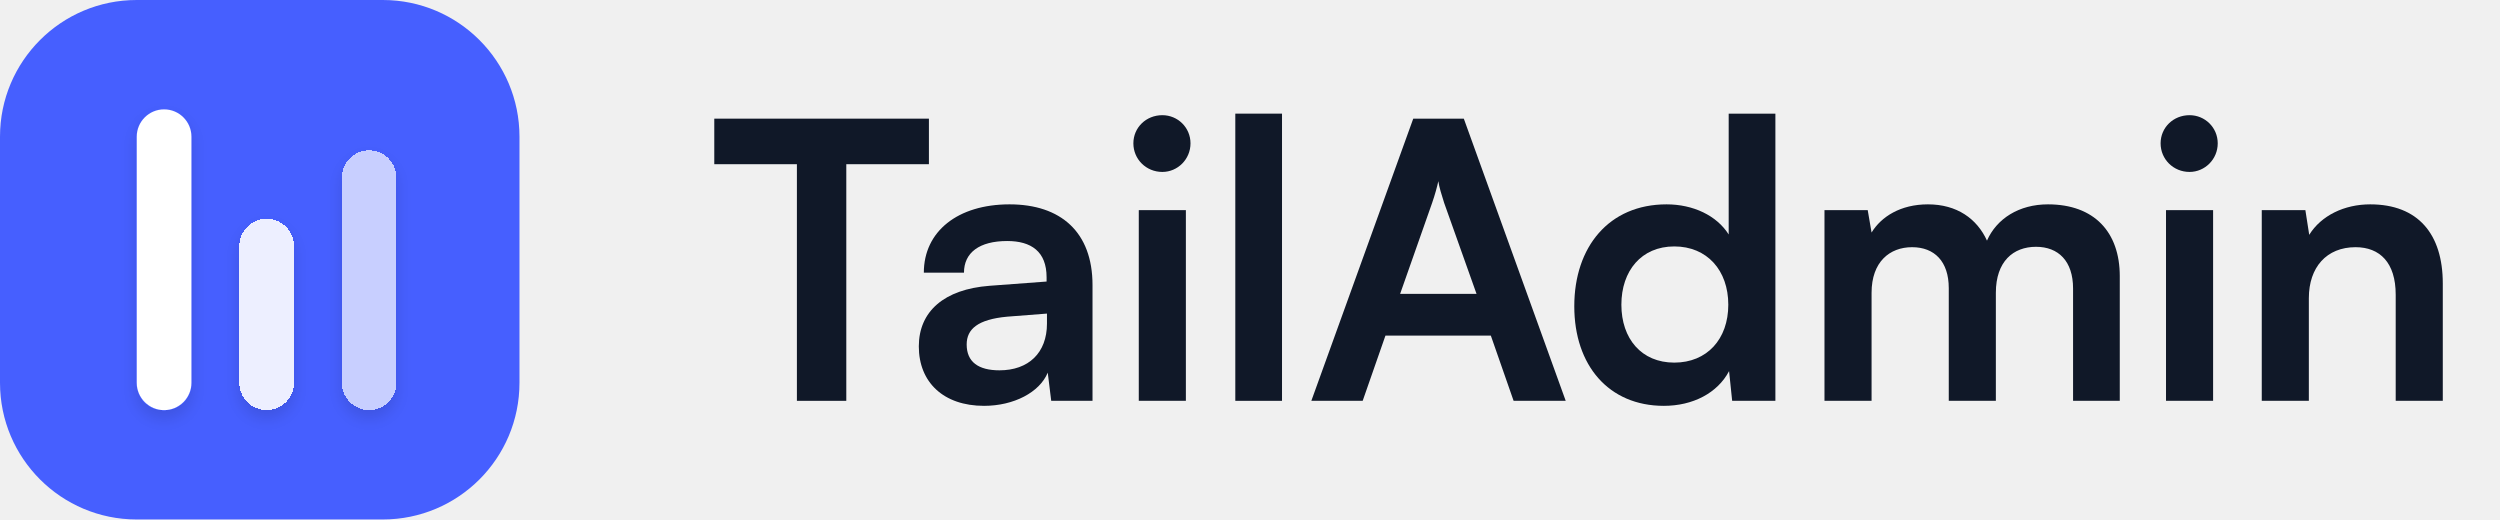
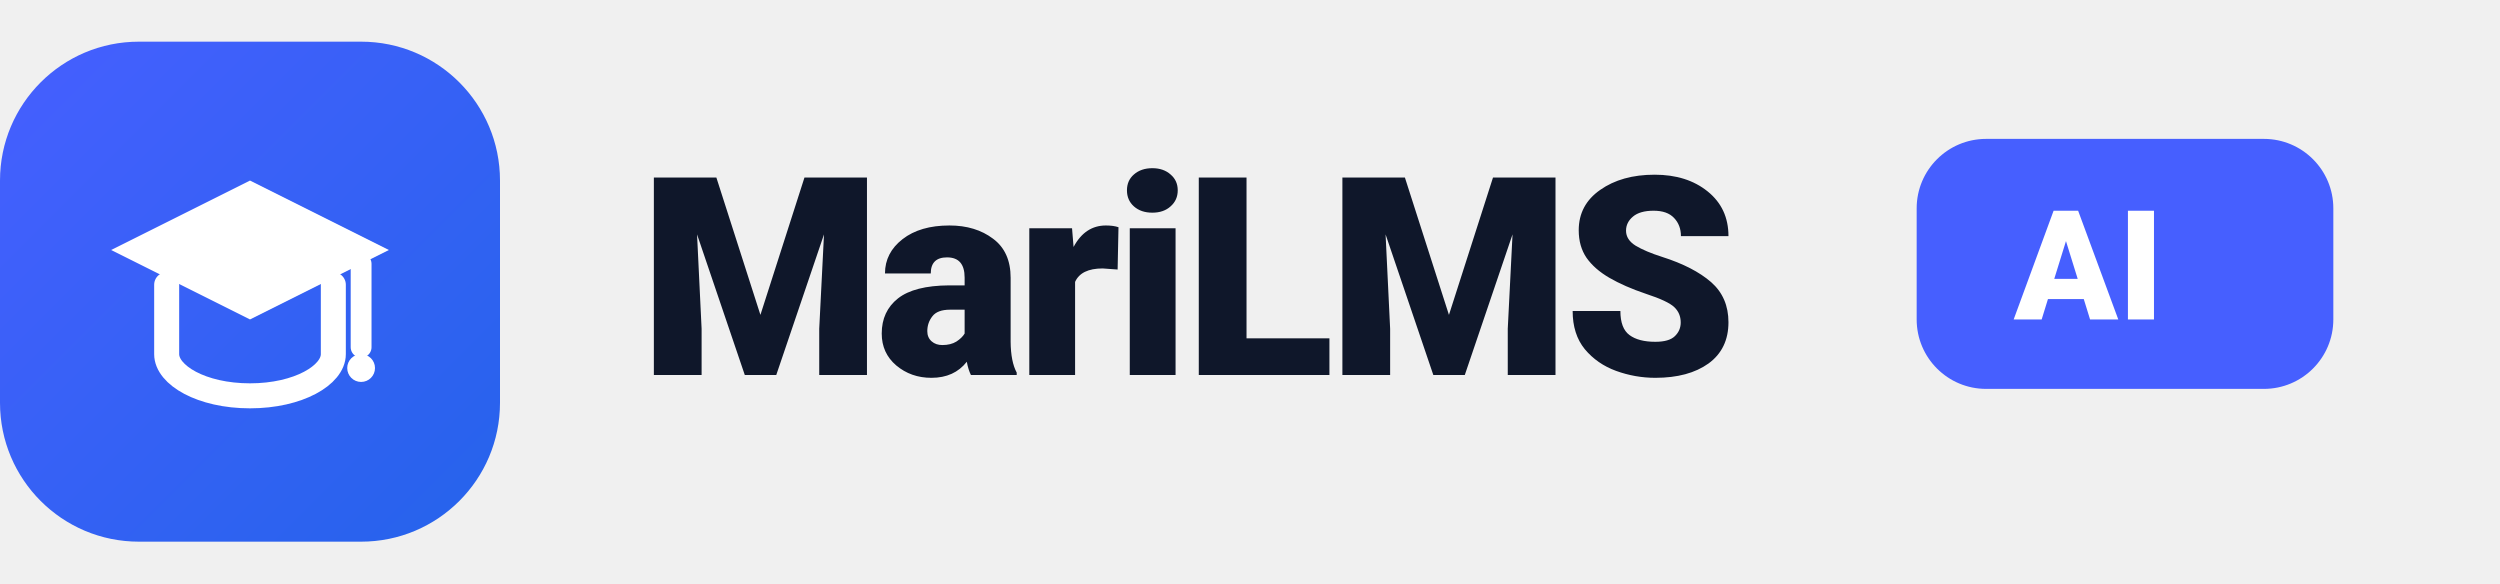
- <svg xmlns="http://www.w3.org/2000/svg" width="154" height="32" viewBox="0 0 154 32" fill="none">
-   <path d="M0 8.421C0 3.77 3.77 0 8.421 0H23.579C28.23 0 32 3.77 32 8.421V23.579C32 28.23 28.23 32 23.579 32H8.421C3.77 32 0 28.23 0 23.579V8.421Z" fill="#465FFF" />
-   <g filter="url(#filter0_d_1624_24907)">
-     <path d="M8.424 8.422C8.424 7.491 9.178 6.737 10.108 6.737V6.737C11.038 6.737 11.792 7.491 11.792 8.422V23.579C11.792 24.51 11.038 25.264 10.108 25.264V25.264C9.178 25.264 8.424 24.51 8.424 23.579V8.422Z" fill="white" />
+ <svg xmlns="http://www.w3.org/2000/svg" width="180" height="42" viewBox="0 0 180 42" fill="none">
+   <g transform="translate(0, 3)">
+     <rect x="0" y="0" width="36" height="36" rx="10" fill="url(#brandGrad)" />
+     <path d="M18 10L8 15L18 20L28 15L18 10Z" fill="white" />
+     <path d="M12 17.5V22.5C12 24 14.5 25.5 18 25.5C21.5 25.5 24 24 24 22.5V17.5" stroke="white" stroke-width="1.8" stroke-linecap="round" stroke-linejoin="round" />
+     <path d="M26 16V22" stroke="white" stroke-width="1.5" stroke-linecap="round" />
+     <circle cx="26" cy="23.5" r="1" fill="white" />
  </g>
-   <g filter="url(#filter1_d_1624_24907)">
-     <path d="M14.742 15.157C14.742 14.227 15.496 13.473 16.426 13.473V13.473C17.357 13.473 18.111 14.227 18.111 15.157V23.578C18.111 24.508 17.357 25.262 16.426 25.262V25.262C15.496 25.262 14.742 24.508 14.742 23.578V15.157Z" fill="white" fill-opacity="0.9" shape-rendering="crispEdges" />
-   </g>
-   <g filter="url(#filter2_d_1624_24907)">
-     <path d="M21.055 10.946C21.055 10.016 21.809 9.262 22.739 9.262V9.262C23.669 9.262 24.423 10.016 24.423 10.946V23.578C24.423 24.508 23.669 25.262 22.739 25.262V25.262C21.809 25.262 21.055 24.508 21.055 23.578V10.946Z" fill="white" fill-opacity="0.7" shape-rendering="crispEdges" />
-   </g>
-   <path d="M44 10.115H49.089V24.691H52.132V10.115H57.221V7.309H44V10.115Z" fill="#101828" />
-   <path d="M60.617 25C62.448 25 64.042 24.168 64.541 22.955L64.755 24.691H67.299V17.558C67.299 14.3 65.349 12.588 62.187 12.588C59.001 12.588 56.908 14.252 56.908 16.797H59.381C59.381 15.56 60.332 14.847 62.044 14.847C63.519 14.847 64.47 15.489 64.47 17.082V17.343L60.95 17.605C58.168 17.819 56.599 19.174 56.599 21.338C56.599 23.549 58.121 25 60.617 25ZM61.569 22.812C60.261 22.812 59.547 22.289 59.547 21.219C59.547 20.268 60.237 19.674 62.044 19.507L64.493 19.317V19.935C64.493 21.742 63.352 22.812 61.569 22.812Z" fill="#101828" />
-   <path d="M71.6 10.591C72.551 10.591 73.335 9.806 73.335 8.831C73.335 7.856 72.551 7.095 71.6 7.095C70.601 7.095 69.816 7.856 69.816 8.831C69.816 9.806 70.601 10.591 71.6 10.591ZM70.149 24.691H73.05V12.944H70.149V24.691Z" fill="#101828" />
-   <path d="M78.972 24.691V7H76.095V24.691H78.972Z" fill="#101828" />
-   <path d="M83.941 24.691L85.344 20.672H91.835L93.238 24.691H96.448L90.171 7.309H87.056L80.778 24.691H83.941ZM88.221 12.493C88.387 12.017 88.53 11.494 88.601 11.161C88.649 11.518 88.815 12.041 88.958 12.493L90.955 18.104H86.247L88.221 12.493Z" fill="#101828" />
-   <path d="M102.493 25C104.276 25 105.798 24.215 106.511 22.86L106.701 24.691H109.364V7H106.487V14.443C105.75 13.277 104.3 12.588 102.659 12.588C99.116 12.588 96.976 15.203 96.976 18.865C96.976 22.503 99.092 25 102.493 25ZM103.135 22.337C101.113 22.337 99.877 20.863 99.877 18.77C99.877 16.678 101.113 15.18 103.135 15.18C105.156 15.18 106.463 16.654 106.463 18.77C106.463 20.886 105.156 22.337 103.135 22.337Z" fill="#101828" />
-   <path d="M115.289 24.691V18.033C115.289 16.131 116.406 15.227 117.785 15.227C119.164 15.227 120.044 16.107 120.044 17.748V24.691H122.945V18.033C122.945 16.107 124.015 15.203 125.418 15.203C126.797 15.203 127.701 16.083 127.701 17.771V24.691H130.578V17.011C130.578 14.3 129.008 12.588 126.155 12.588C124.372 12.588 122.993 13.468 122.398 14.823C121.78 13.468 120.543 12.588 118.76 12.588C117.072 12.588 115.883 13.349 115.289 14.324L115.051 12.944H112.388V24.691H115.289Z" fill="#101828" />
-   <path d="M134.876 10.591C135.827 10.591 136.612 9.806 136.612 8.831C136.612 7.856 135.827 7.095 134.876 7.095C133.877 7.095 133.093 7.856 133.093 8.831C133.093 9.806 133.877 10.591 134.876 10.591ZM133.426 24.691H136.327V12.944H133.426V24.691Z" fill="#101828" />
-   <path d="M142.225 24.691V18.366C142.225 16.464 143.318 15.227 145.102 15.227C146.6 15.227 147.575 16.178 147.575 18.152V24.691H150.476V17.462C150.476 14.419 148.954 12.588 146.005 12.588C144.412 12.588 142.985 13.277 142.248 14.466L142.011 12.944H139.324V24.691H142.225Z" fill="#101828" />
+   <text x="46" y="27" font-family="-apple-system, BlinkMacSystemFont, 'Segoe UI', Roboto, sans-serif" font-weight="800" font-size="20" fill="#0f172a" letter-spacing="-0.5">MariLMS</text>
+   <rect x="138" y="10" width="30" height="18" rx="5" fill="#465fff" />
+   <text x="145" y="23" font-family="-apple-system, BlinkMacSystemFont, 'Segoe UI', Roboto, sans-serif" font-weight="800" font-size="11" fill="white">AI</text>
  <defs>
-     <filter id="filter0_d_1624_24907" x="7.424" y="6.237" width="5.368" height="20.526" filterUnits="userSpaceOnUse" color-interpolation-filters="sRGB">
-       <feFlood flood-opacity="0" result="BackgroundImageFix" />
-       <feColorMatrix in="SourceAlpha" type="matrix" values="0 0 0 0 0 0 0 0 0 0 0 0 0 0 0 0 0 0 127 0" result="hardAlpha" />
-       <feOffset dy="0.5" />
-       <feGaussianBlur stdDeviation="0.5" />
-       <feComposite in2="hardAlpha" operator="out" />
-       <feColorMatrix type="matrix" values="0 0 0 0 0 0 0 0 0 0 0 0 0 0 0 0 0 0 0.12 0" />
-       <feBlend mode="normal" in2="BackgroundImageFix" result="effect1_dropShadow_1624_24907" />
-       <feBlend mode="normal" in="SourceGraphic" in2="effect1_dropShadow_1624_24907" result="shape" />
-     </filter>
-     <filter id="filter1_d_1624_24907" x="13.742" y="12.973" width="5.368" height="13.79" filterUnits="userSpaceOnUse" color-interpolation-filters="sRGB">
-       <feFlood flood-opacity="0" result="BackgroundImageFix" />
-       <feColorMatrix in="SourceAlpha" type="matrix" values="0 0 0 0 0 0 0 0 0 0 0 0 0 0 0 0 0 0 127 0" result="hardAlpha" />
-       <feOffset dy="0.5" />
-       <feGaussianBlur stdDeviation="0.5" />
-       <feComposite in2="hardAlpha" operator="out" />
-       <feColorMatrix type="matrix" values="0 0 0 0 0 0 0 0 0 0 0 0 0 0 0 0 0 0 0.12 0" />
-       <feBlend mode="normal" in2="BackgroundImageFix" result="effect1_dropShadow_1624_24907" />
-       <feBlend mode="normal" in="SourceGraphic" in2="effect1_dropShadow_1624_24907" result="shape" />
-     </filter>
-     <filter id="filter2_d_1624_24907" x="20.055" y="8.762" width="5.368" height="18" filterUnits="userSpaceOnUse" color-interpolation-filters="sRGB">
-       <feFlood flood-opacity="0" result="BackgroundImageFix" />
-       <feColorMatrix in="SourceAlpha" type="matrix" values="0 0 0 0 0 0 0 0 0 0 0 0 0 0 0 0 0 0 127 0" result="hardAlpha" />
-       <feOffset dy="0.5" />
-       <feGaussianBlur stdDeviation="0.5" />
-       <feComposite in2="hardAlpha" operator="out" />
-       <feColorMatrix type="matrix" values="0 0 0 0 0 0 0 0 0 0 0 0 0 0 0 0 0 0 0.12 0" />
-       <feBlend mode="normal" in2="BackgroundImageFix" result="effect1_dropShadow_1624_24907" />
-       <feBlend mode="normal" in="SourceGraphic" in2="effect1_dropShadow_1624_24907" result="shape" />
-     </filter>
+     <linearGradient id="brandGrad" x1="0" y1="0" x2="36" y2="36" gradientUnits="userSpaceOnUse">
+       <stop stop-color="#465FFF" />
+       <stop offset="1" stop-color="#2563EB" />
+     </linearGradient>
  </defs>
</svg>
